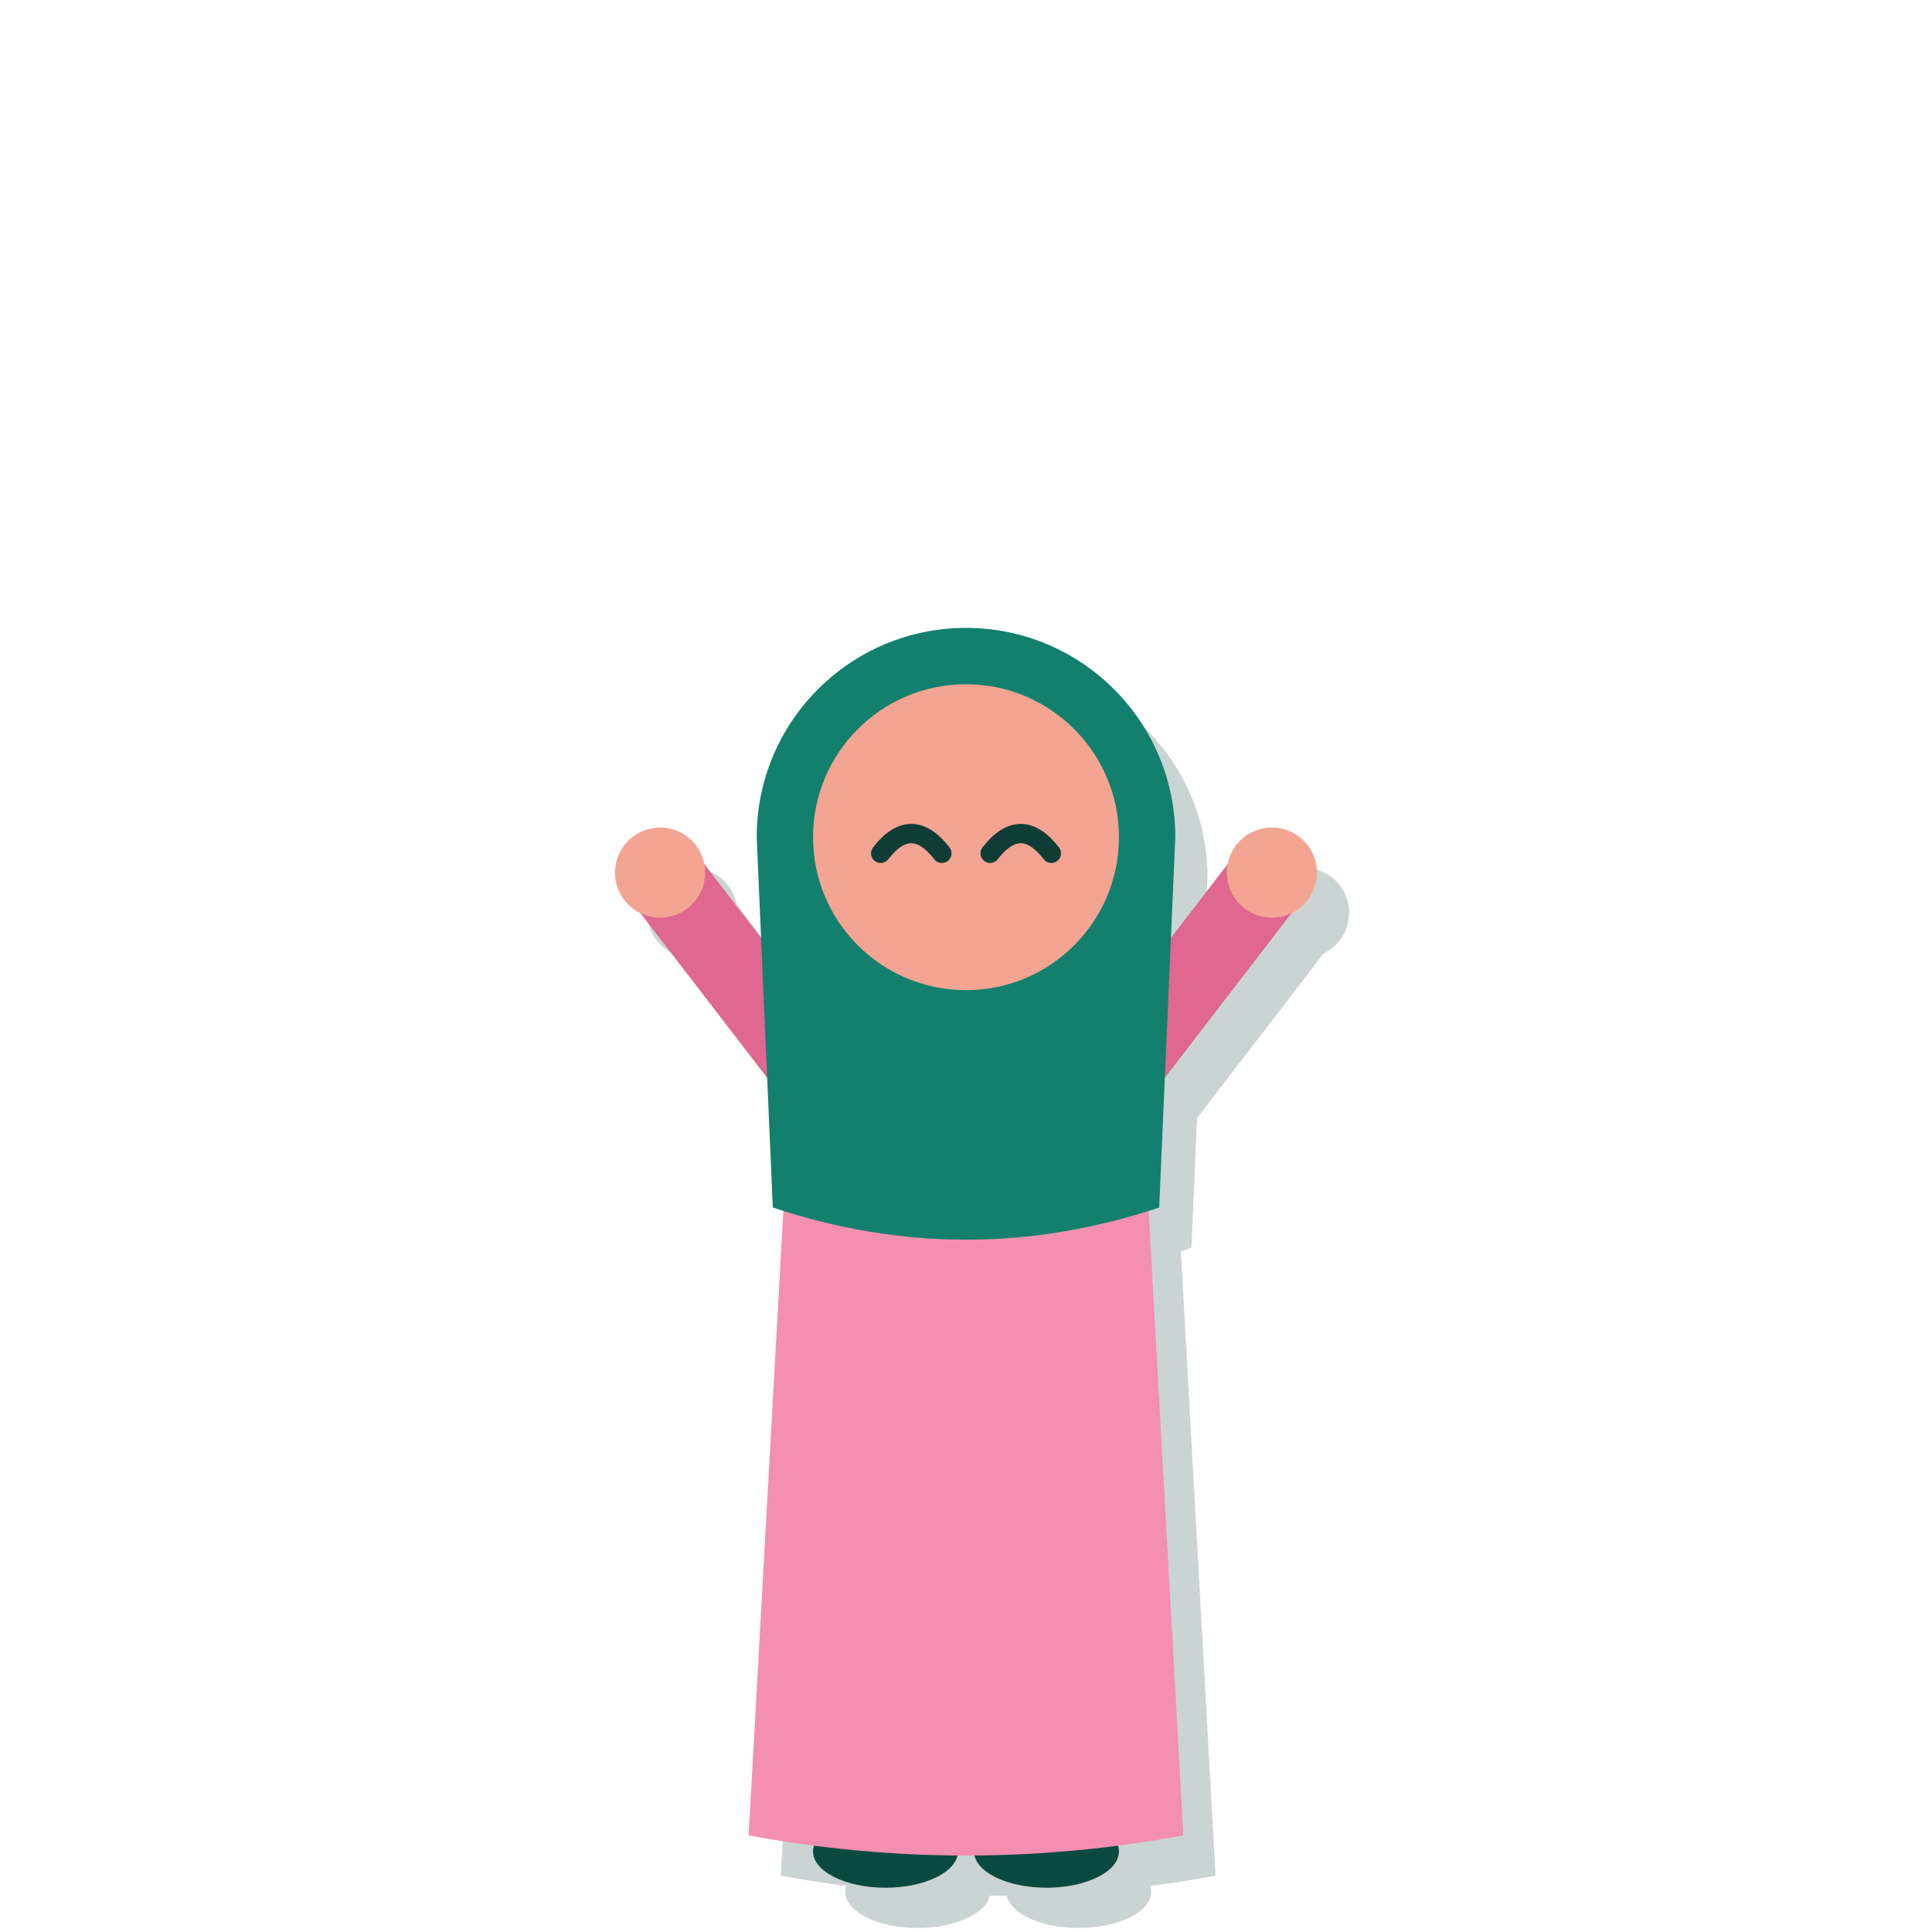
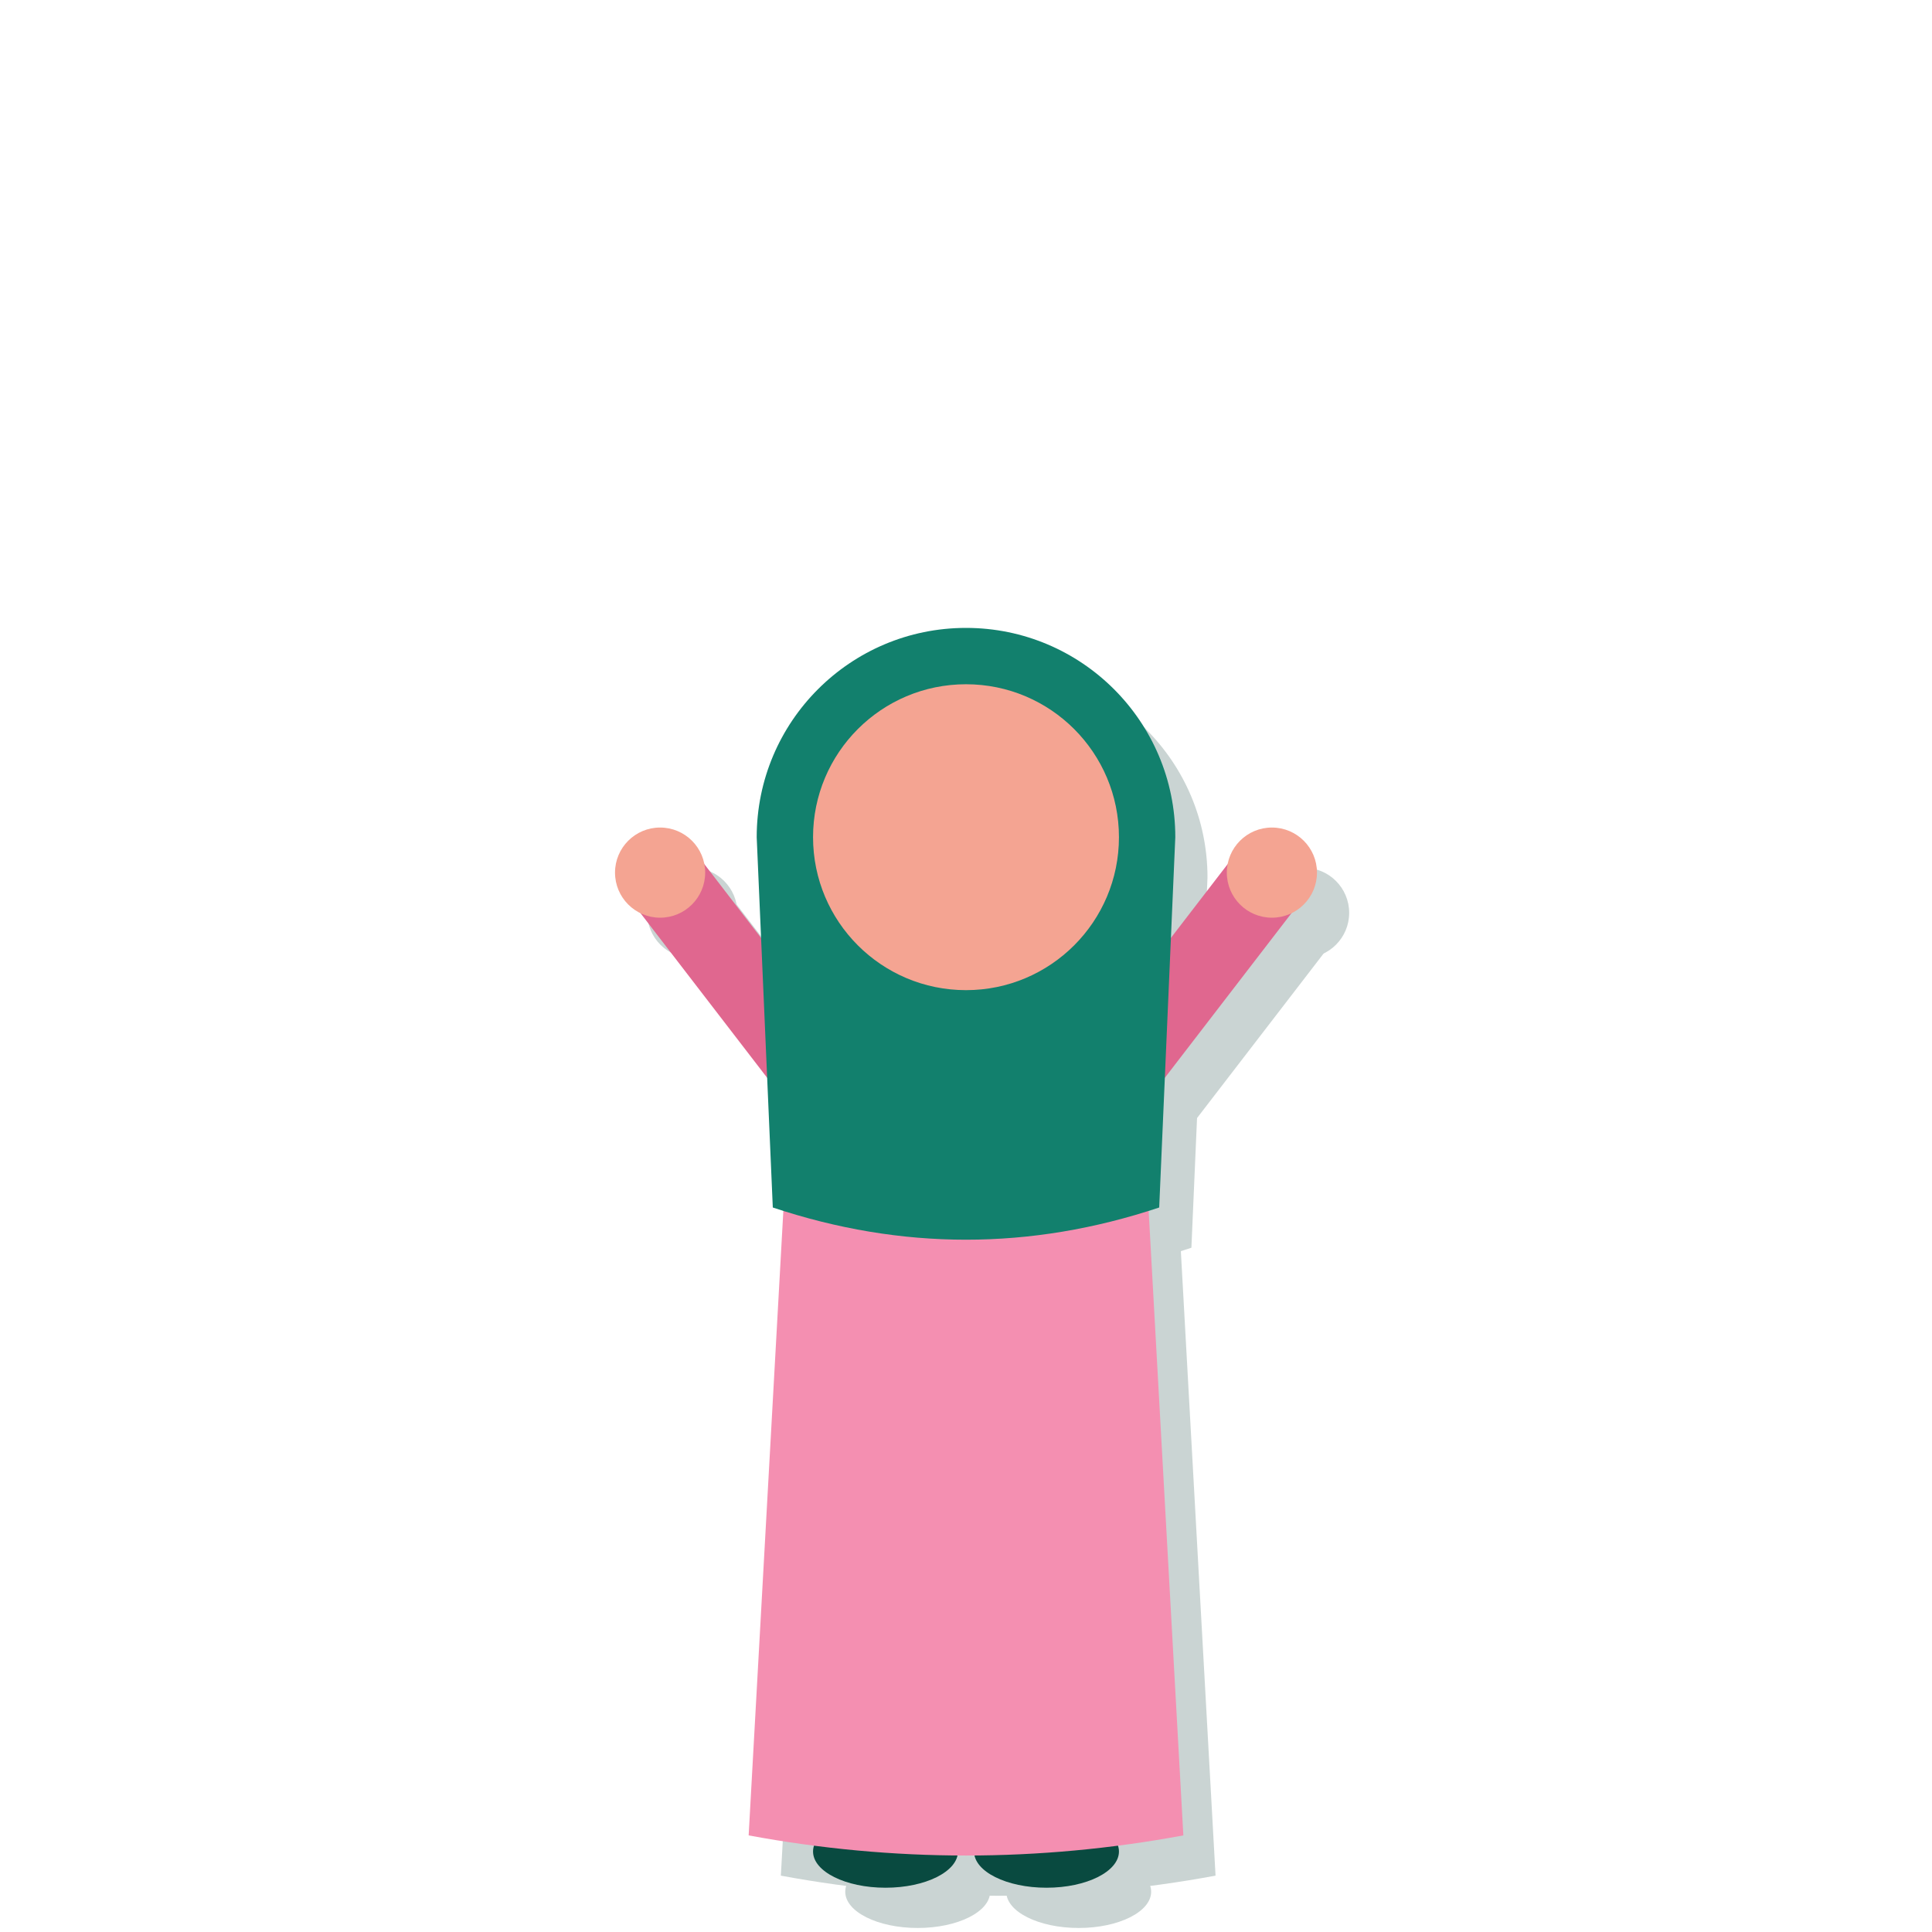
<svg xmlns="http://www.w3.org/2000/svg" viewBox="0 0 240 240">
  <g transform="translate(4 5)" opacity="0.22">
    <ellipse cx="110" cy="230" rx="9" ry="4.5" fill="#0F3D36" />
    <ellipse cx="130" cy="230" rx="9" ry="4.5" fill="#0F3D36" />
    <polygon points="108,134 86,105.4 78,111.4 100,140" fill="#0F3D36" />
    <circle cx="104" cy="137" r="5" fill="#0F3D36" />
    <circle cx="82" cy="108.4" r="5.6" fill="#0F3D36" />
    <polygon points="140,140 162,111.4 154,105.4 132,134" fill="#0F3D36" />
    <circle cx="136" cy="137" r="5" fill="#0F3D36" />
    <circle cx="158" cy="108.4" r="5.6" fill="#0F3D36" />
    <path d="M98 138 Q98 128 108 128 L132 128 Q142 128 142 138 L147 228 Q120 233 93 228 Z" fill="#0F3D36" />
    <rect x="115" y="119" width="10" height="11" fill="#0F3D36" />
    <path d="M94 104 A26 26 0 0 1 146 104 L144 150 Q120 158 96 150 Z" fill="#0F3D36" />
    <circle cx="120" cy="104" r="19" fill="#0F3D36" />
  </g>
  <ellipse cx="110" cy="230" rx="9" ry="4.5" fill="#094A40" />
  <ellipse cx="130" cy="230" rx="9" ry="4.5" fill="#094A40" />
  <polygon points="108,134 86,105.4 78,111.4 100,140" fill="#E0678F" />
  <circle cx="104" cy="137" r="5" fill="#E0678F" />
  <circle cx="82" cy="108.4" r="5.6" fill="#F4A492" />
  <polygon points="140,140 162,111.4 154,105.4 132,134" fill="#E0678F" />
  <circle cx="136" cy="137" r="5" fill="#E0678F" />
  <circle cx="158" cy="108.4" r="5.6" fill="#F4A492" />
  <path d="M98 138 Q98 128 108 128 L132 128 Q142 128 142 138 L147 228 Q120 233 93 228 Z" fill="#F48FB1" />
  <rect x="115" y="119" width="10" height="11" fill="#F4A492" />
  <path d="M94 104 A26 26 0 0 1 146 104 L144 150 Q120 158 96 150 Z" fill="#12806D" />
  <circle cx="120" cy="104" r="19" fill="#F4A492" />
-   <path d="M109.4 106 Q113.2 101.1 117 106" fill="none" stroke="#0F3D36" stroke-width="2.4" stroke-linecap="round" stroke-linejoin="round" />
-   <path d="M123 106 Q126.8 101.1 130.6 106" fill="none" stroke="#0F3D36" stroke-width="2.4" stroke-linecap="round" stroke-linejoin="round" />
</svg>
